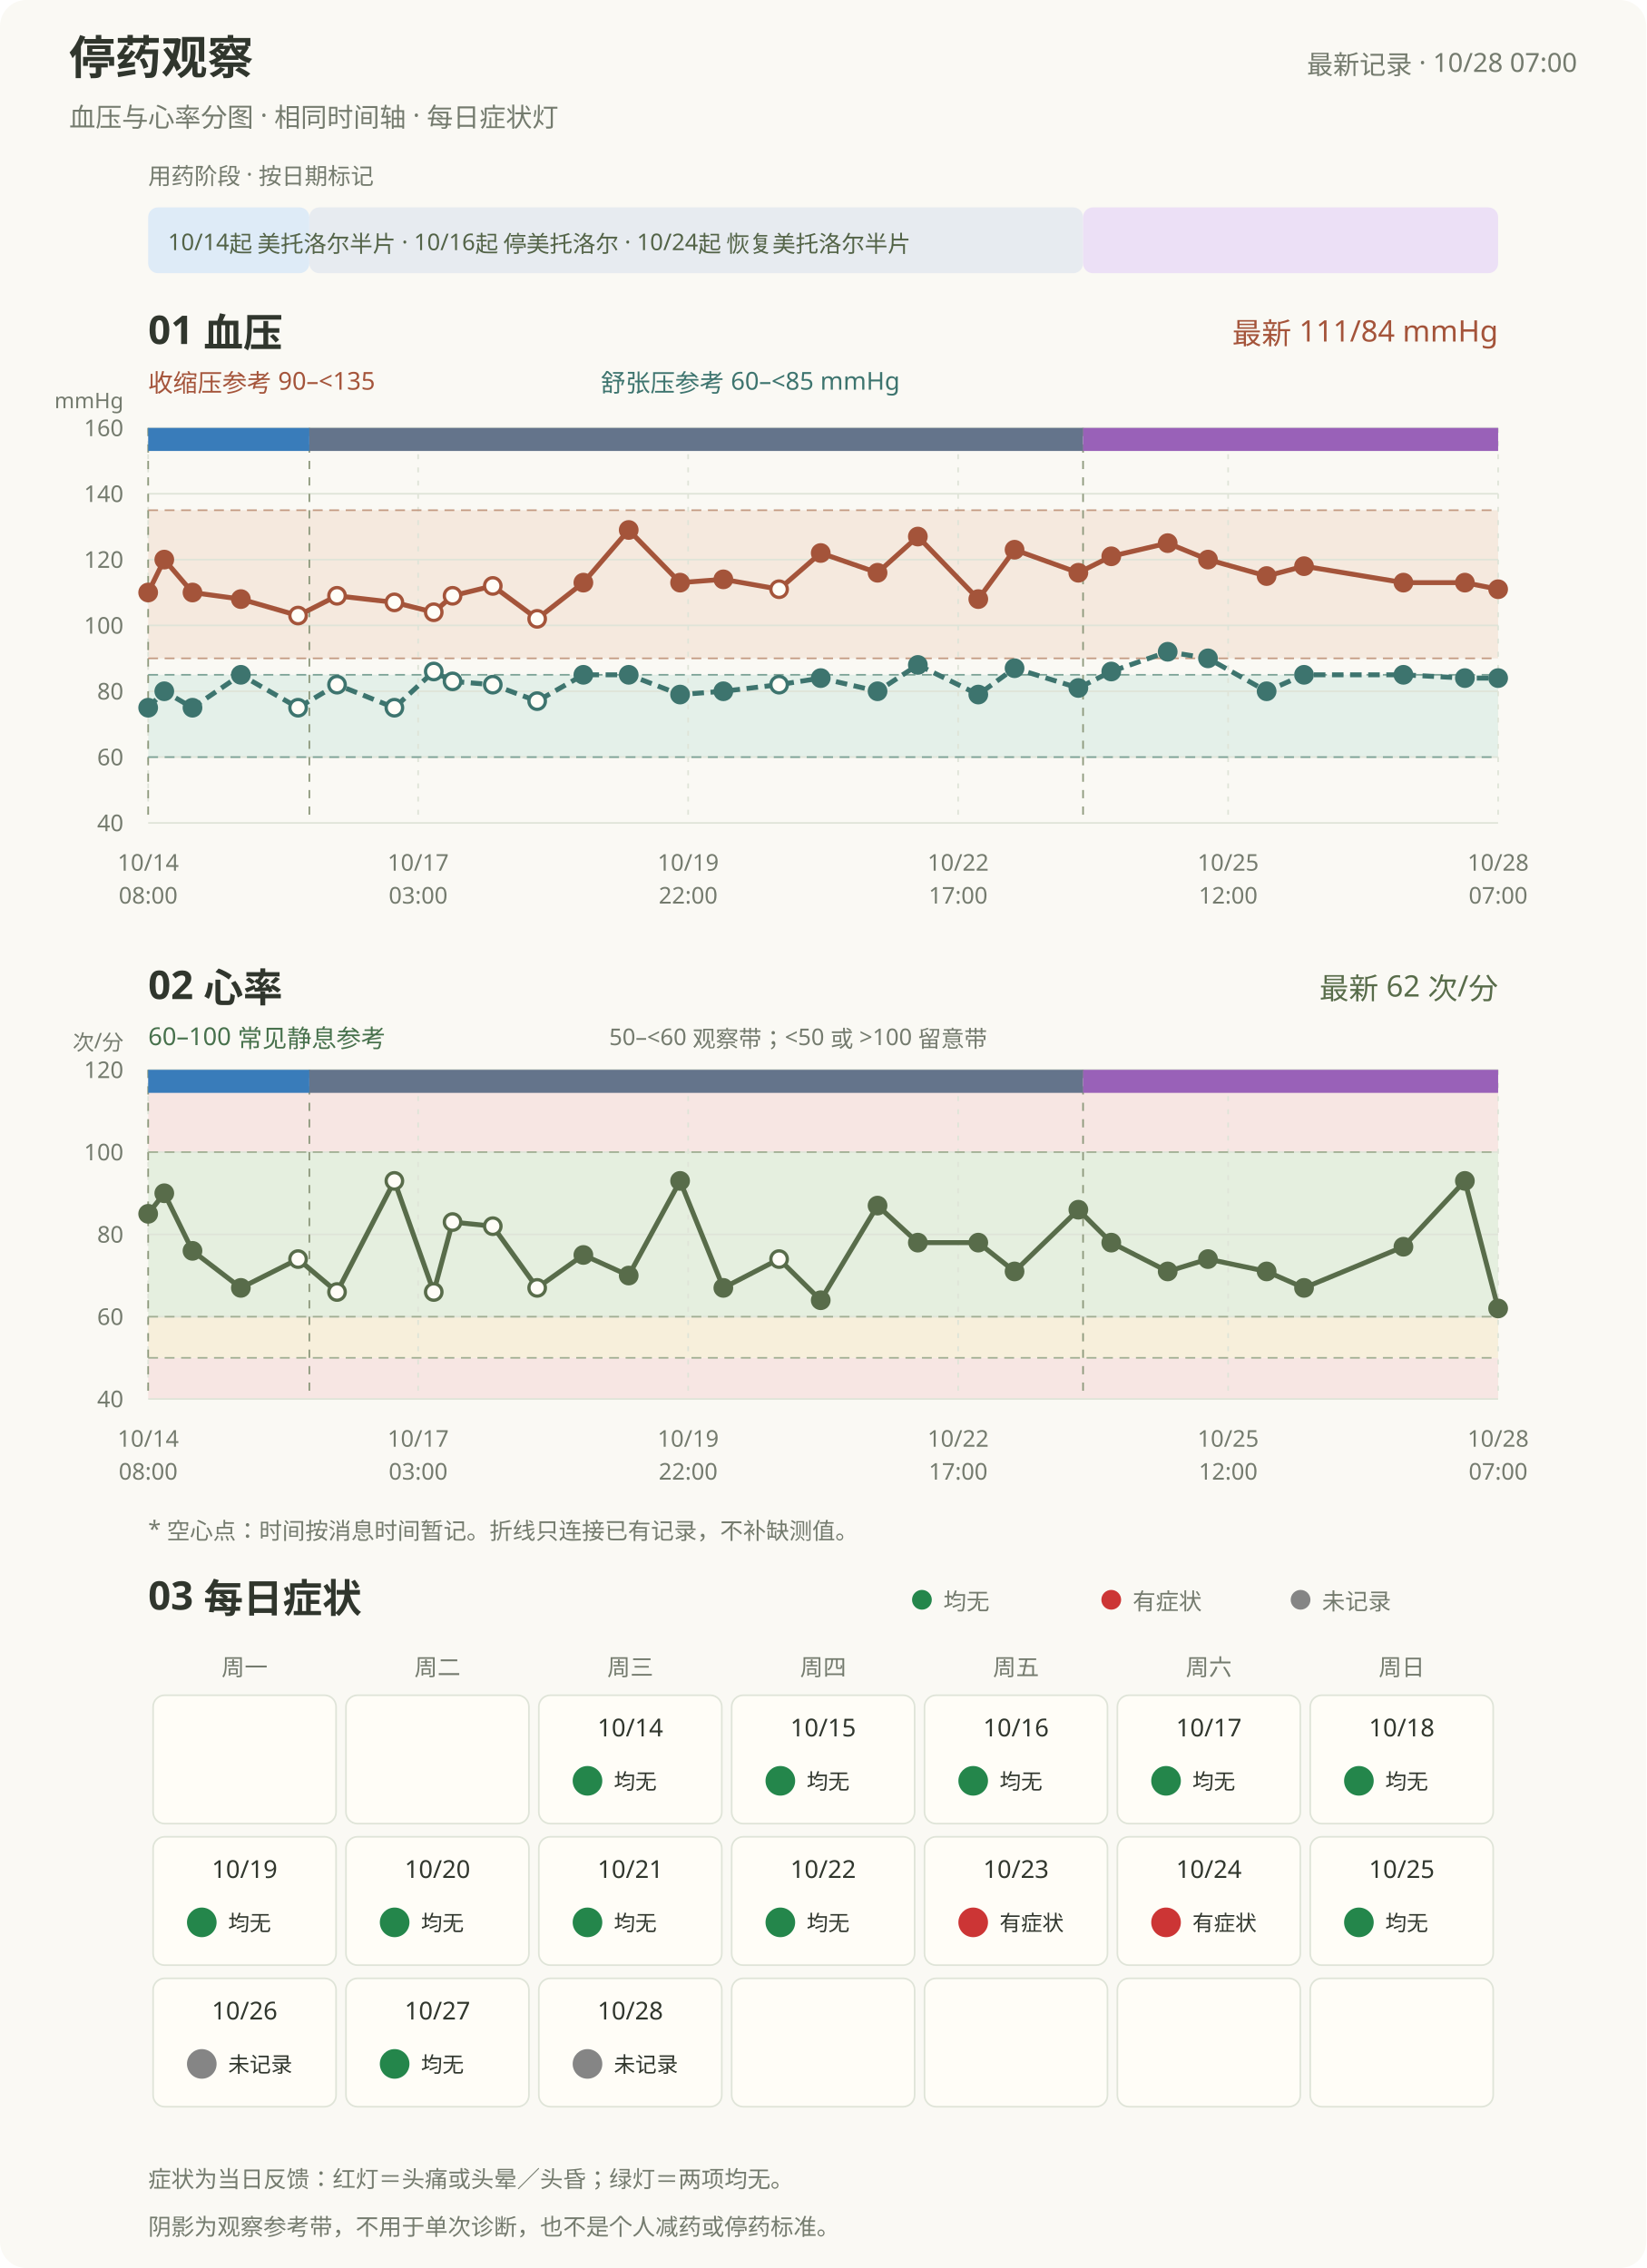
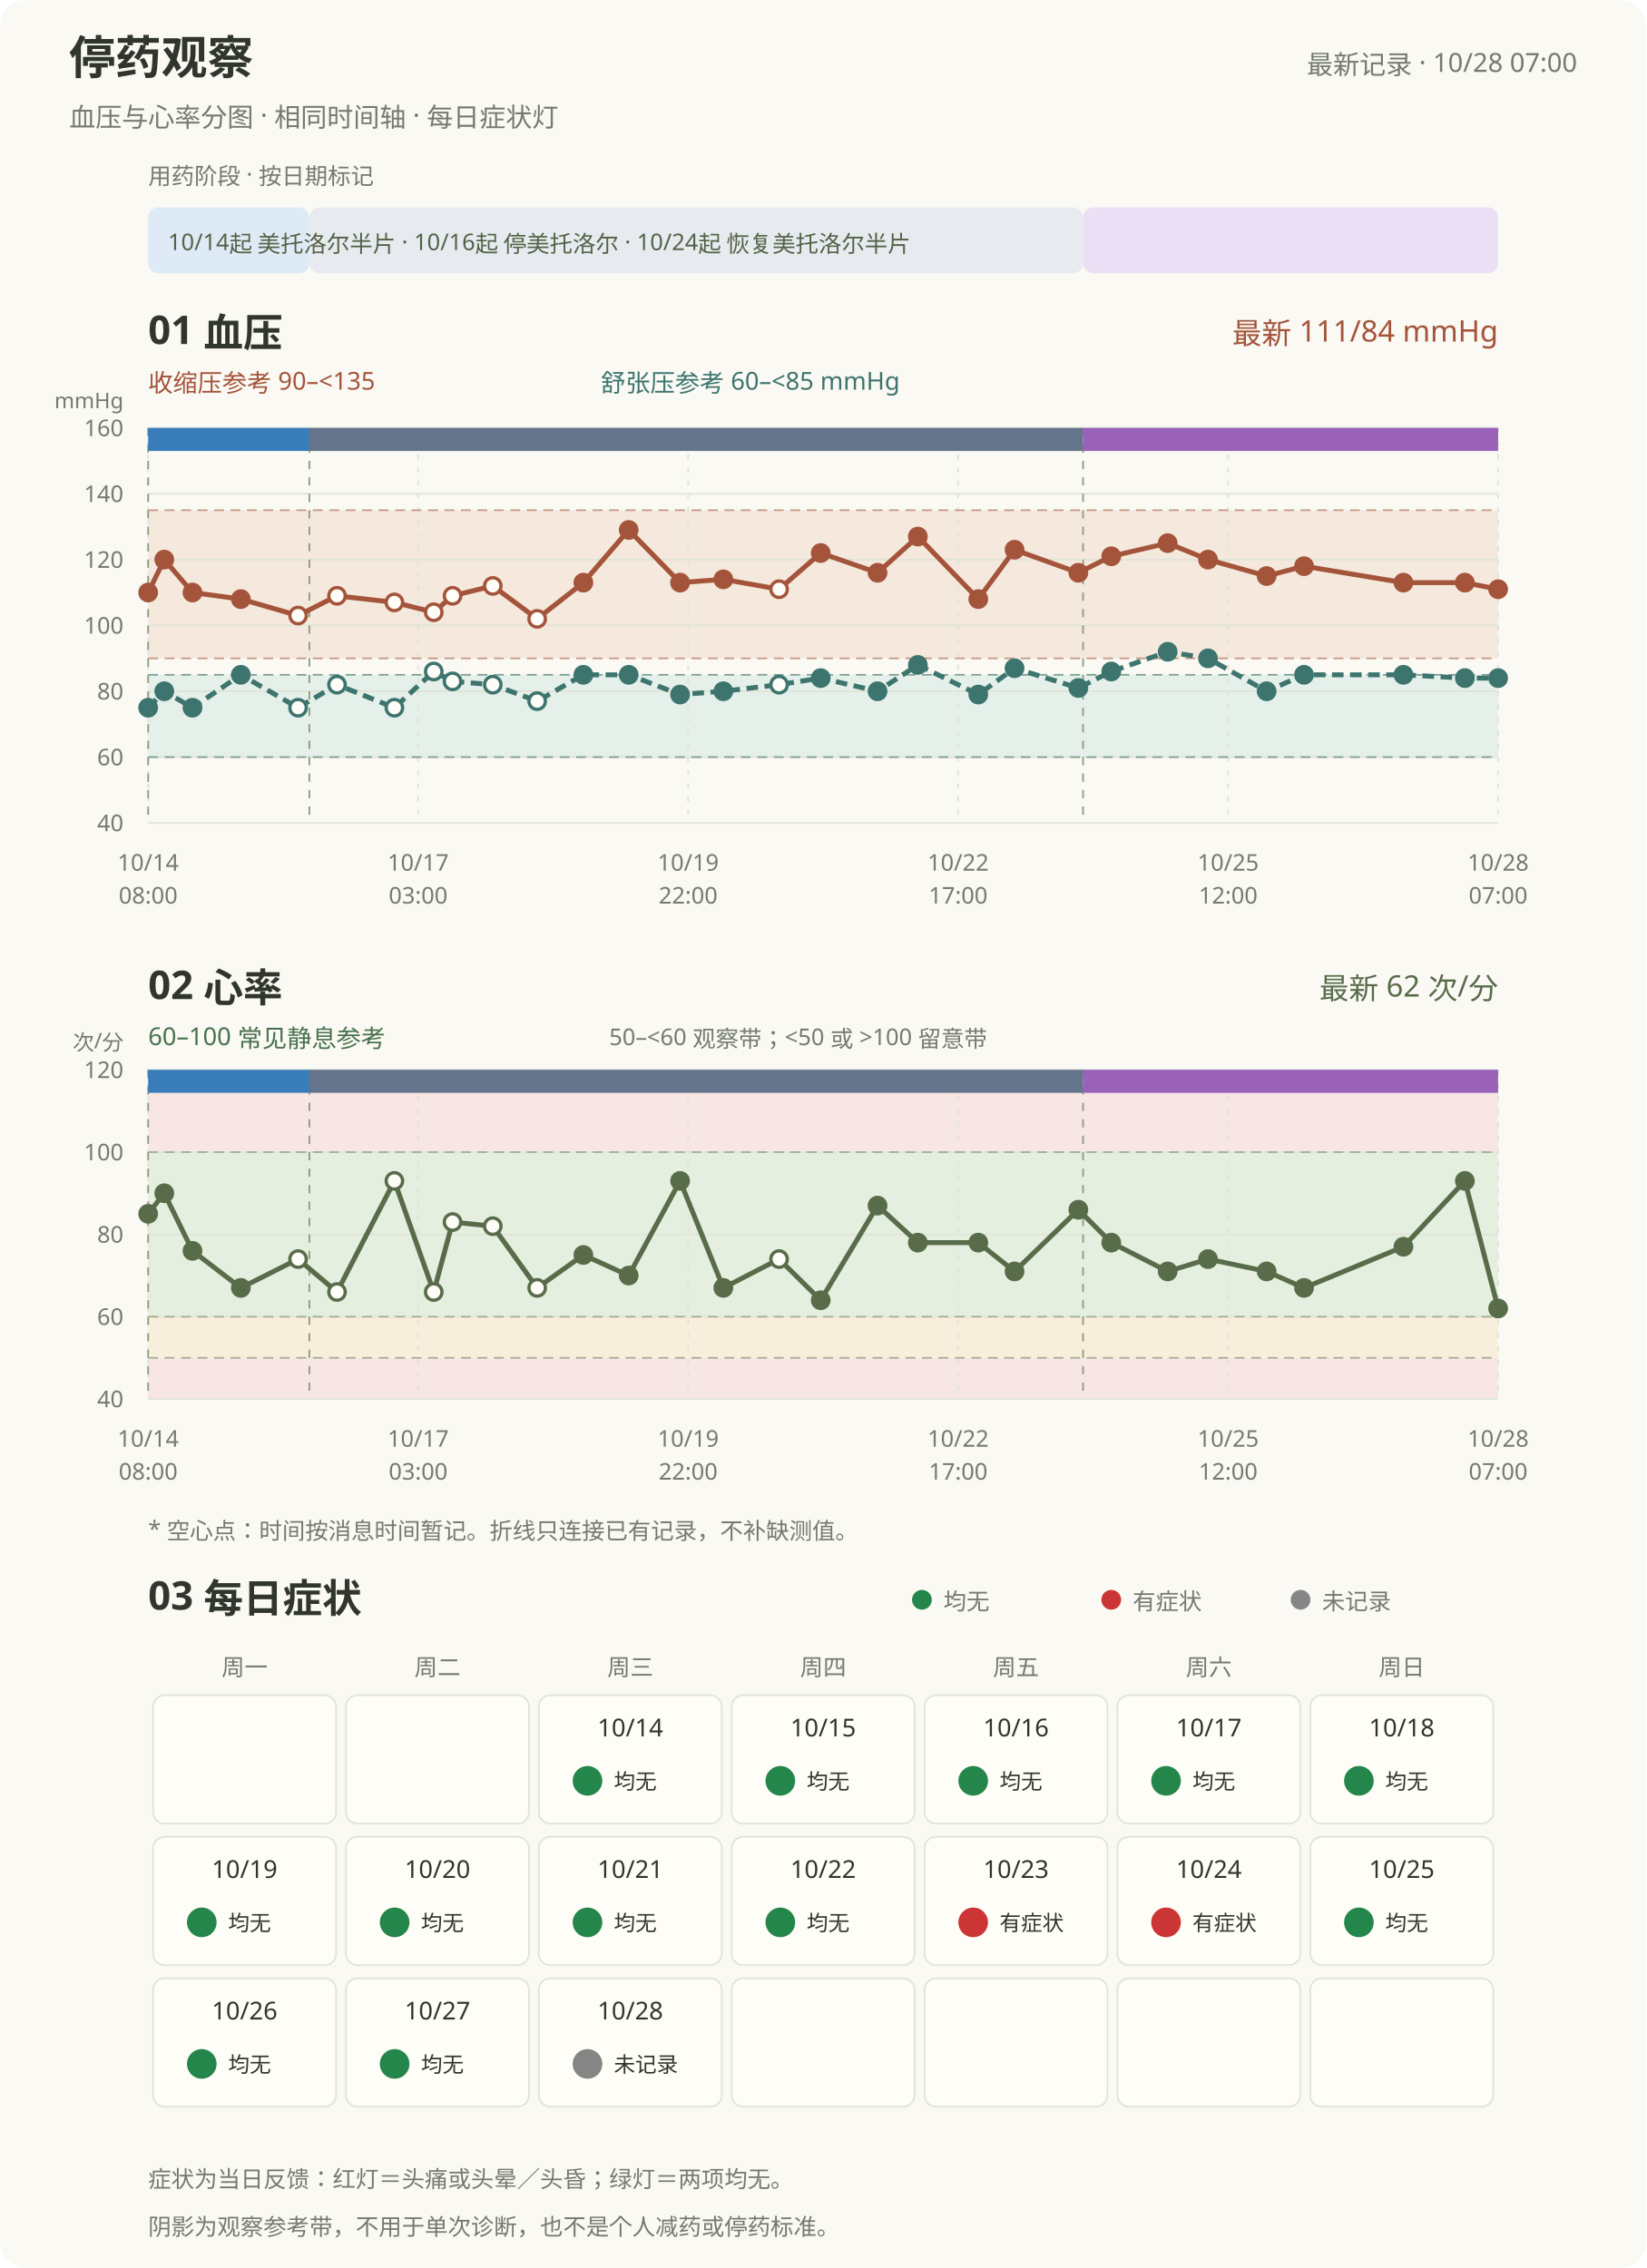
<svg xmlns="http://www.w3.org/2000/svg" viewBox="0 0 1000 1378" role="img" aria-labelledby="title desc">
  <rect width="1000" height="1378" rx="16" fill="#faf9f4" />
  <g font-family="system-ui,Microsoft YaHei,sans-serif" fill="#30362d">
    <text x="42" y="45" font-size="28" fill="#30362d" font-weight="600">停药观察</text>
    <text x="958" y="45" font-size="16" fill="#747b6e" text-anchor="end">最新记录 · 10/28 07:00</text>
    <text x="42" y="77" font-size="16" fill="#747b6e">血压与心率分图 · 相同时间轴 · 每日症状灯</text>
    <text x="90" y="112" font-size="14" fill="#747b6e">用药阶段 · 按日期标记</text>
    <rect x="90" y="126" width="97.91" height="40" rx="6" fill="#deebf7" />
    <rect x="187.91" y="126" width="469.97" height="40" rx="6" fill="#e7ebf0" />
    <rect x="657.881" y="126" width="252.119" height="40" rx="6" fill="#ece0f6" />
    <text x="102" y="152" font-size="14" fill="#536347">10/14起 美托洛尔半片 · 10/16起 停美托洛尔 · 10/24起 恢复美托洛尔半片</text>
    <text x="90" y="209" font-size="24" fill="#30362d" font-weight="600">01  血压</text>
    <text x="910" y="209" font-size="18" fill="#a4543a" text-anchor="end">最新 111/84 mmHg</text>
    <text x="90" y="238" font-size="15" fill="#a4543a">收缩压参考 90–&lt;135</text>
    <text x="365" y="238" font-size="15" fill="#3d746e">舒张压参考 60–&lt;85 mmHg</text>
    <rect data-band="systolic-90-135" x="90" y="310" width="820" height="90" fill="#f5e9de" />
    <rect data-band="diastolic-60-85" x="90" y="410" width="820" height="50" fill="#e4f0e9" />
    <text x="75" y="248" font-size="13" fill="#747b6e" text-anchor="end">mmHg</text>
    <line x1="90" y1="500" x2="910" y2="500" stroke="#dfe4d8" />
    <text x="75" y="505" font-size="14" fill="#747b6e" text-anchor="end">40</text>
    <line x1="90" y1="460" x2="910" y2="460" stroke="#dfe4d8" />
    <text x="75" y="465" font-size="14" fill="#747b6e" text-anchor="end">60</text>
    <line x1="90" y1="420" x2="910" y2="420" stroke="#dfe4d8" />
    <text x="75" y="425" font-size="14" fill="#747b6e" text-anchor="end">80</text>
    <line x1="90" y1="380" x2="910" y2="380" stroke="#dfe4d8" />
    <text x="75" y="385" font-size="14" fill="#747b6e" text-anchor="end">100</text>
    <line x1="90" y1="340" x2="910" y2="340" stroke="#dfe4d8" />
    <text x="75" y="345" font-size="14" fill="#747b6e" text-anchor="end">120</text>
    <line x1="90" y1="300" x2="910" y2="300" stroke="#dfe4d8" />
    <text x="75" y="305" font-size="14" fill="#747b6e" text-anchor="end">140</text>
    <line x1="90" y1="260" x2="910" y2="260" stroke="#dfe4d8" />
    <text x="75" y="265" font-size="14" fill="#747b6e" text-anchor="end">160</text>
    <line x1="90" y1="260" x2="90" y2="500" stroke="#dfe4d8" stroke-dasharray="3 5" />
    <text x="90" y="529" font-size="14" fill="#747b6e" text-anchor="middle">10/14</text>
    <text x="90" y="549" font-size="14" fill="#747b6e" text-anchor="middle">08:00</text>
    <line x1="254" y1="260" x2="254" y2="500" stroke="#dfe4d8" stroke-dasharray="3 5" />
    <text x="254" y="529" font-size="14" fill="#747b6e" text-anchor="middle">10/17</text>
    <text x="254" y="549" font-size="14" fill="#747b6e" text-anchor="middle">03:00</text>
    <line x1="418" y1="260" x2="418" y2="500" stroke="#dfe4d8" stroke-dasharray="3 5" />
    <text x="418" y="529" font-size="14" fill="#747b6e" text-anchor="middle">10/19</text>
    <text x="418" y="549" font-size="14" fill="#747b6e" text-anchor="middle">22:00</text>
    <line x1="582" y1="260" x2="582" y2="500" stroke="#dfe4d8" stroke-dasharray="3 5" />
    <text x="582" y="529" font-size="14" fill="#747b6e" text-anchor="middle">10/22</text>
    <text x="582" y="549" font-size="14" fill="#747b6e" text-anchor="middle">17:00</text>
    <line x1="746" y1="260" x2="746" y2="500" stroke="#dfe4d8" stroke-dasharray="3 5" />
    <text x="746" y="529" font-size="14" fill="#747b6e" text-anchor="middle">10/25</text>
    <text x="746" y="549" font-size="14" fill="#747b6e" text-anchor="middle">12:00</text>
    <line x1="910" y1="260" x2="910" y2="500" stroke="#dfe4d8" stroke-dasharray="3 5" />
    <text x="910" y="529" font-size="14" fill="#747b6e" text-anchor="middle">10/28</text>
    <text x="910" y="549" font-size="14" fill="#747b6e" text-anchor="middle">07:00</text>
    <line x1="90" y1="260" x2="90" y2="500" stroke="#8d997c" stroke-dasharray="5 5" />
    <line x1="187.91" y1="260" x2="187.91" y2="500" stroke="#8d997c" stroke-dasharray="5 5" />
    <line x1="657.881" y1="260" x2="657.881" y2="500" stroke="#8d997c" stroke-dasharray="5 5" />
    <line x1="90" y1="400" x2="910" y2="400" stroke="#c49a82" stroke-dasharray="6 4" />
    <line x1="90" y1="310" x2="910" y2="310" stroke="#c49a82" stroke-dasharray="6 4" />
    <line x1="90" y1="460" x2="910" y2="460" stroke="#7ca296" stroke-dasharray="6 4" />
    <line x1="90" y1="410" x2="910" y2="410" stroke="#7ca296" stroke-dasharray="6 4" />
    <rect data-medication-phase="2026-10-14" x="90" y="260" width="97.91" height="14" fill="#397cba" />
    <rect data-medication-phase="2026-10-16" x="187.91" y="260" width="469.97" height="14" fill="#64748b" />
    <rect data-medication-phase="2026-10-24" x="657.881" y="260" width="252.119" height="14" fill="#9961b8" />
    <polyline data-series="systolic" points="90,360 99.791,340 116.925,360 146.299,364 181.057,374 204.718,362 239.558,366 263.465,372 274.888,362 299.324,356 326.291,376 354.358,354 381.896,322 413.104,354 439.377,352 473.238,358 498.531,336 533.045,348 557.522,326 594.239,364 616.269,334 655.025,348 675.015,338 709.284,330 733.761,340 769.376,350 792.1,344 852.478,354 889.806,354 910,358" fill="none" stroke="#a4543a" stroke-width="3" stroke-linejoin="round" />
    <circle data-reading="systolic" cx="90" cy="360" r="5" stroke="#a4543a" stroke-width="2" fill="#a4543a" />
    <circle data-reading="systolic" cx="99.791" cy="340" r="5" stroke="#a4543a" stroke-width="2" fill="#a4543a" />
    <circle data-reading="systolic" cx="116.925" cy="360" r="5" stroke="#a4543a" stroke-width="2" fill="#a4543a" />
    <circle data-reading="systolic" cx="146.299" cy="364" r="5" stroke="#a4543a" stroke-width="2" fill="#a4543a" />
    <circle data-reading="systolic" cx="181.057" cy="374" r="5" stroke="#a4543a" stroke-width="2" fill="#fffdf7" />
    <circle data-reading="systolic" cx="204.718" cy="362" r="5" stroke="#a4543a" stroke-width="2" fill="#fffdf7" />
    <circle data-reading="systolic" cx="239.558" cy="366" r="5" stroke="#a4543a" stroke-width="2" fill="#fffdf7" />
    <circle data-reading="systolic" cx="263.465" cy="372" r="5" stroke="#a4543a" stroke-width="2" fill="#fffdf7" />
    <circle data-reading="systolic" cx="274.888" cy="362" r="5" stroke="#a4543a" stroke-width="2" fill="#fffdf7" />
    <circle data-reading="systolic" cx="299.324" cy="356" r="5" stroke="#a4543a" stroke-width="2" fill="#fffdf7" />
    <circle data-reading="systolic" cx="326.291" cy="376" r="5" stroke="#a4543a" stroke-width="2" fill="#fffdf7" />
    <circle data-reading="systolic" cx="354.358" cy="354" r="5" stroke="#a4543a" stroke-width="2" fill="#a4543a" />
    <circle data-reading="systolic" cx="381.896" cy="322" r="5" stroke="#a4543a" stroke-width="2" fill="#a4543a" />
    <circle data-reading="systolic" cx="413.104" cy="354" r="5" stroke="#a4543a" stroke-width="2" fill="#a4543a" />
    <circle data-reading="systolic" cx="439.377" cy="352" r="5" stroke="#a4543a" stroke-width="2" fill="#a4543a" />
    <circle data-reading="systolic" cx="473.238" cy="358" r="5" stroke="#a4543a" stroke-width="2" fill="#fffdf7" />
    <circle data-reading="systolic" cx="498.531" cy="336" r="5" stroke="#a4543a" stroke-width="2" fill="#a4543a" />
    <circle data-reading="systolic" cx="533.045" cy="348" r="5" stroke="#a4543a" stroke-width="2" fill="#a4543a" />
    <circle data-reading="systolic" cx="557.522" cy="326" r="5" stroke="#a4543a" stroke-width="2" fill="#a4543a" />
    <circle data-reading="systolic" cx="594.239" cy="364" r="5" stroke="#a4543a" stroke-width="2" fill="#a4543a" />
    <circle data-reading="systolic" cx="616.269" cy="334" r="5" stroke="#a4543a" stroke-width="2" fill="#a4543a" />
    <circle data-reading="systolic" cx="655.025" cy="348" r="5" stroke="#a4543a" stroke-width="2" fill="#a4543a" />
    <circle data-reading="systolic" cx="675.015" cy="338" r="5" stroke="#a4543a" stroke-width="2" fill="#a4543a" />
    <circle data-reading="systolic" cx="709.284" cy="330" r="5" stroke="#a4543a" stroke-width="2" fill="#a4543a" />
    <circle data-reading="systolic" cx="733.761" cy="340" r="5" stroke="#a4543a" stroke-width="2" fill="#a4543a" />
    <circle data-reading="systolic" cx="769.376" cy="350" r="5" stroke="#a4543a" stroke-width="2" fill="#a4543a" />
    <circle data-reading="systolic" cx="792.1" cy="344" r="5" stroke="#a4543a" stroke-width="2" fill="#a4543a" />
    <circle data-reading="systolic" cx="852.478" cy="354" r="5" stroke="#a4543a" stroke-width="2" fill="#a4543a" />
    <circle data-reading="systolic" cx="889.806" cy="354" r="5" stroke="#a4543a" stroke-width="2" fill="#a4543a" />
    <circle data-reading="systolic" cx="910" cy="358" r="5" stroke="#a4543a" stroke-width="2" fill="#a4543a" />
    <polyline data-series="diastolic" points="90,430 99.791,420 116.925,430 146.299,410 181.057,430 204.718,416 239.558,430 263.465,408 274.888,414 299.324,416 326.291,426 354.358,410 381.896,410 413.104,422 439.377,420 473.238,416 498.531,412 533.045,420 557.522,404 594.239,422 616.269,406 655.025,418 675.015,408 709.284,396 733.761,400 769.376,420 792.1,410 852.478,410 889.806,412 910,412" fill="none" stroke="#3d746e" stroke-width="3" stroke-linejoin="round" stroke-dasharray="7 4" />
    <circle data-reading="diastolic" cx="90" cy="430" r="5" stroke="#3d746e" stroke-width="2" fill="#3d746e" />
    <circle data-reading="diastolic" cx="99.791" cy="420" r="5" stroke="#3d746e" stroke-width="2" fill="#3d746e" />
    <circle data-reading="diastolic" cx="116.925" cy="430" r="5" stroke="#3d746e" stroke-width="2" fill="#3d746e" />
    <circle data-reading="diastolic" cx="146.299" cy="410" r="5" stroke="#3d746e" stroke-width="2" fill="#3d746e" />
    <circle data-reading="diastolic" cx="181.057" cy="430" r="5" stroke="#3d746e" stroke-width="2" fill="#fffdf7" />
    <circle data-reading="diastolic" cx="204.718" cy="416" r="5" stroke="#3d746e" stroke-width="2" fill="#fffdf7" />
    <circle data-reading="diastolic" cx="239.558" cy="430" r="5" stroke="#3d746e" stroke-width="2" fill="#fffdf7" />
    <circle data-reading="diastolic" cx="263.465" cy="408" r="5" stroke="#3d746e" stroke-width="2" fill="#fffdf7" />
    <circle data-reading="diastolic" cx="274.888" cy="414" r="5" stroke="#3d746e" stroke-width="2" fill="#fffdf7" />
    <circle data-reading="diastolic" cx="299.324" cy="416" r="5" stroke="#3d746e" stroke-width="2" fill="#fffdf7" />
    <circle data-reading="diastolic" cx="326.291" cy="426" r="5" stroke="#3d746e" stroke-width="2" fill="#fffdf7" />
    <circle data-reading="diastolic" cx="354.358" cy="410" r="5" stroke="#3d746e" stroke-width="2" fill="#3d746e" />
    <circle data-reading="diastolic" cx="381.896" cy="410" r="5" stroke="#3d746e" stroke-width="2" fill="#3d746e" />
    <circle data-reading="diastolic" cx="413.104" cy="422" r="5" stroke="#3d746e" stroke-width="2" fill="#3d746e" />
    <circle data-reading="diastolic" cx="439.377" cy="420" r="5" stroke="#3d746e" stroke-width="2" fill="#3d746e" />
    <circle data-reading="diastolic" cx="473.238" cy="416" r="5" stroke="#3d746e" stroke-width="2" fill="#fffdf7" />
    <circle data-reading="diastolic" cx="498.531" cy="412" r="5" stroke="#3d746e" stroke-width="2" fill="#3d746e" />
    <circle data-reading="diastolic" cx="533.045" cy="420" r="5" stroke="#3d746e" stroke-width="2" fill="#3d746e" />
    <circle data-reading="diastolic" cx="557.522" cy="404" r="5" stroke="#3d746e" stroke-width="2" fill="#3d746e" />
    <circle data-reading="diastolic" cx="594.239" cy="422" r="5" stroke="#3d746e" stroke-width="2" fill="#3d746e" />
    <circle data-reading="diastolic" cx="616.269" cy="406" r="5" stroke="#3d746e" stroke-width="2" fill="#3d746e" />
    <circle data-reading="diastolic" cx="655.025" cy="418" r="5" stroke="#3d746e" stroke-width="2" fill="#3d746e" />
    <circle data-reading="diastolic" cx="675.015" cy="408" r="5" stroke="#3d746e" stroke-width="2" fill="#3d746e" />
    <circle data-reading="diastolic" cx="709.284" cy="396" r="5" stroke="#3d746e" stroke-width="2" fill="#3d746e" />
    <circle data-reading="diastolic" cx="733.761" cy="400" r="5" stroke="#3d746e" stroke-width="2" fill="#3d746e" />
    <circle data-reading="diastolic" cx="769.376" cy="420" r="5" stroke="#3d746e" stroke-width="2" fill="#3d746e" />
    <circle data-reading="diastolic" cx="792.1" cy="410" r="5" stroke="#3d746e" stroke-width="2" fill="#3d746e" />
    <circle data-reading="diastolic" cx="852.478" cy="410" r="5" stroke="#3d746e" stroke-width="2" fill="#3d746e" />
    <circle data-reading="diastolic" cx="889.806" cy="412" r="5" stroke="#3d746e" stroke-width="2" fill="#3d746e" />
    <circle data-reading="diastolic" cx="910" cy="412" r="5" stroke="#3d746e" stroke-width="2" fill="#3d746e" />
    <text x="90" y="607" font-size="24" fill="#30362d" font-weight="600">02  心率</text>
    <text x="910" y="607" font-size="18" fill="#586c4a" text-anchor="end">最新 62 次/分</text>
    <text x="90" y="635" font-size="15" fill="#47714c">60–100 常见静息参考</text>
    <text x="370" y="635" font-size="14" fill="#747b6e">50–&lt;60 观察带；&lt;50 或 &gt;100 留意带</text>
    <rect data-band="heart-low" x="90" y="825" width="820" height="25" fill="#f7e6e3" />
    <rect data-band="heart-observe" x="90" y="800" width="820" height="25" fill="#f7efdb" />
    <rect data-band="heart-reference-60-100" x="90" y="700" width="820" height="100" fill="#e5efdf" />
    <rect data-band="heart-high" x="90" y="650" width="820" height="50" fill="#f7e6e3" />
    <text x="75" y="638" font-size="13" fill="#747b6e" text-anchor="end">次/分</text>
    <line x1="90" y1="850" x2="910" y2="850" stroke="#dfe4d8" />
    <text x="75" y="855" font-size="14" fill="#747b6e" text-anchor="end">40</text>
    <line x1="90" y1="800" x2="910" y2="800" stroke="#dfe4d8" />
    <text x="75" y="805" font-size="14" fill="#747b6e" text-anchor="end">60</text>
    <line x1="90" y1="750" x2="910" y2="750" stroke="#dfe4d8" />
    <text x="75" y="755" font-size="14" fill="#747b6e" text-anchor="end">80</text>
    <line x1="90" y1="700" x2="910" y2="700" stroke="#dfe4d8" />
    <text x="75" y="705" font-size="14" fill="#747b6e" text-anchor="end">100</text>
    <line x1="90" y1="650" x2="910" y2="650" stroke="#dfe4d8" />
    <text x="75" y="655" font-size="14" fill="#747b6e" text-anchor="end">120</text>
    <line x1="90" y1="650" x2="90" y2="850" stroke="#dfe4d8" stroke-dasharray="3 5" />
    <text x="90" y="879" font-size="14" fill="#747b6e" text-anchor="middle">10/14</text>
    <text x="90" y="899" font-size="14" fill="#747b6e" text-anchor="middle">08:00</text>
    <line x1="254" y1="650" x2="254" y2="850" stroke="#dfe4d8" stroke-dasharray="3 5" />
    <text x="254" y="879" font-size="14" fill="#747b6e" text-anchor="middle">10/17</text>
    <text x="254" y="899" font-size="14" fill="#747b6e" text-anchor="middle">03:00</text>
    <line x1="418" y1="650" x2="418" y2="850" stroke="#dfe4d8" stroke-dasharray="3 5" />
    <text x="418" y="879" font-size="14" fill="#747b6e" text-anchor="middle">10/19</text>
    <text x="418" y="899" font-size="14" fill="#747b6e" text-anchor="middle">22:00</text>
    <line x1="582" y1="650" x2="582" y2="850" stroke="#dfe4d8" stroke-dasharray="3 5" />
    <text x="582" y="879" font-size="14" fill="#747b6e" text-anchor="middle">10/22</text>
    <text x="582" y="899" font-size="14" fill="#747b6e" text-anchor="middle">17:00</text>
    <line x1="746" y1="650" x2="746" y2="850" stroke="#dfe4d8" stroke-dasharray="3 5" />
    <text x="746" y="879" font-size="14" fill="#747b6e" text-anchor="middle">10/25</text>
    <text x="746" y="899" font-size="14" fill="#747b6e" text-anchor="middle">12:00</text>
    <line x1="910" y1="650" x2="910" y2="850" stroke="#dfe4d8" stroke-dasharray="3 5" />
    <text x="910" y="879" font-size="14" fill="#747b6e" text-anchor="middle">10/28</text>
    <text x="910" y="899" font-size="14" fill="#747b6e" text-anchor="middle">07:00</text>
    <line x1="90" y1="650" x2="90" y2="850" stroke="#8d997c" stroke-dasharray="5 5" />
    <line x1="187.91" y1="650" x2="187.91" y2="850" stroke="#8d997c" stroke-dasharray="5 5" />
    <line x1="657.881" y1="650" x2="657.881" y2="850" stroke="#8d997c" stroke-dasharray="5 5" />
    <line x1="90" y1="825" x2="910" y2="825" stroke="#a2af94" stroke-dasharray="6 4" />
    <line x1="90" y1="800" x2="910" y2="800" stroke="#a2af94" stroke-dasharray="6 4" />
    <line x1="90" y1="700" x2="910" y2="700" stroke="#a2af94" stroke-dasharray="6 4" />
    <rect data-medication-phase="2026-10-14" x="90" y="650" width="97.91" height="14" fill="#397cba" />
    <rect data-medication-phase="2026-10-16" x="187.91" y="650" width="469.97" height="14" fill="#64748b" />
    <rect data-medication-phase="2026-10-24" x="657.881" y="650" width="252.119" height="14" fill="#9961b8" />
    <polyline data-series="heartRate" points="90,737.5 99.791,725 116.925,760 146.299,782.5 181.057,765 204.718,785 239.558,717.5 263.465,785 274.888,742.5 299.324,745 326.291,782.5 354.358,762.5 381.896,775 413.104,717.5 439.377,782.5 473.238,765 498.531,790 533.045,732.5 557.522,755 594.239,755 616.269,772.5 655.025,735 675.015,755 709.284,772.5 733.761,765 769.376,772.5 792.1,782.5 852.478,757.5 889.806,717.5 910,795" fill="none" stroke="#586c4a" stroke-width="3" stroke-linejoin="round" />
    <circle data-reading="heartRate" cx="90" cy="737.5" r="5" stroke="#586c4a" stroke-width="2" fill="#586c4a" />
    <circle data-reading="heartRate" cx="99.791" cy="725" r="5" stroke="#586c4a" stroke-width="2" fill="#586c4a" />
    <circle data-reading="heartRate" cx="116.925" cy="760" r="5" stroke="#586c4a" stroke-width="2" fill="#586c4a" />
    <circle data-reading="heartRate" cx="146.299" cy="782.5" r="5" stroke="#586c4a" stroke-width="2" fill="#586c4a" />
    <circle data-reading="heartRate" cx="181.057" cy="765" r="5" stroke="#586c4a" stroke-width="2" fill="#fffdf7" />
    <circle data-reading="heartRate" cx="204.718" cy="785" r="5" stroke="#586c4a" stroke-width="2" fill="#fffdf7" />
    <circle data-reading="heartRate" cx="239.558" cy="717.5" r="5" stroke="#586c4a" stroke-width="2" fill="#fffdf7" />
    <circle data-reading="heartRate" cx="263.465" cy="785" r="5" stroke="#586c4a" stroke-width="2" fill="#fffdf7" />
    <circle data-reading="heartRate" cx="274.888" cy="742.5" r="5" stroke="#586c4a" stroke-width="2" fill="#fffdf7" />
    <circle data-reading="heartRate" cx="299.324" cy="745" r="5" stroke="#586c4a" stroke-width="2" fill="#fffdf7" />
    <circle data-reading="heartRate" cx="326.291" cy="782.5" r="5" stroke="#586c4a" stroke-width="2" fill="#fffdf7" />
    <circle data-reading="heartRate" cx="354.358" cy="762.5" r="5" stroke="#586c4a" stroke-width="2" fill="#586c4a" />
    <circle data-reading="heartRate" cx="381.896" cy="775" r="5" stroke="#586c4a" stroke-width="2" fill="#586c4a" />
    <circle data-reading="heartRate" cx="413.104" cy="717.5" r="5" stroke="#586c4a" stroke-width="2" fill="#586c4a" />
    <circle data-reading="heartRate" cx="439.377" cy="782.5" r="5" stroke="#586c4a" stroke-width="2" fill="#586c4a" />
    <circle data-reading="heartRate" cx="473.238" cy="765" r="5" stroke="#586c4a" stroke-width="2" fill="#fffdf7" />
    <circle data-reading="heartRate" cx="498.531" cy="790" r="5" stroke="#586c4a" stroke-width="2" fill="#586c4a" />
    <circle data-reading="heartRate" cx="533.045" cy="732.5" r="5" stroke="#586c4a" stroke-width="2" fill="#586c4a" />
    <circle data-reading="heartRate" cx="557.522" cy="755" r="5" stroke="#586c4a" stroke-width="2" fill="#586c4a" />
    <circle data-reading="heartRate" cx="594.239" cy="755" r="5" stroke="#586c4a" stroke-width="2" fill="#586c4a" />
    <circle data-reading="heartRate" cx="616.269" cy="772.5" r="5" stroke="#586c4a" stroke-width="2" fill="#586c4a" />
    <circle data-reading="heartRate" cx="655.025" cy="735" r="5" stroke="#586c4a" stroke-width="2" fill="#586c4a" />
    <circle data-reading="heartRate" cx="675.015" cy="755" r="5" stroke="#586c4a" stroke-width="2" fill="#586c4a" />
    <circle data-reading="heartRate" cx="709.284" cy="772.5" r="5" stroke="#586c4a" stroke-width="2" fill="#586c4a" />
    <circle data-reading="heartRate" cx="733.761" cy="765" r="5" stroke="#586c4a" stroke-width="2" fill="#586c4a" />
    <circle data-reading="heartRate" cx="769.376" cy="772.5" r="5" stroke="#586c4a" stroke-width="2" fill="#586c4a" />
    <circle data-reading="heartRate" cx="792.1" cy="782.5" r="5" stroke="#586c4a" stroke-width="2" fill="#586c4a" />
    <circle data-reading="heartRate" cx="852.478" cy="757.5" r="5" stroke="#586c4a" stroke-width="2" fill="#586c4a" />
    <circle data-reading="heartRate" cx="889.806" cy="717.5" r="5" stroke="#586c4a" stroke-width="2" fill="#586c4a" />
    <circle data-reading="heartRate" cx="910" cy="795" r="5" stroke="#586c4a" stroke-width="2" fill="#586c4a" />
    <text x="90" y="934" font-size="14" fill="#747b6e">* 空心点：时间按消息时间暂记。折线只连接已有记录，不补缺测值。</text>
    <text x="90" y="978" font-size="24" fill="#30362d" font-weight="600">03  每日症状</text>
    <circle cx="560" cy="972" r="6" fill="#24864b" />
    <text x="573" y="978" font-size="14" fill="#747b6e">均无</text>
    <circle cx="675" cy="972" r="6" fill="#cc3535" />
    <text x="688" y="978" font-size="14" fill="#747b6e">有症状</text>
    <circle cx="790" cy="972" r="6" fill="#858585" />
    <text x="803" y="978" font-size="14" fill="#747b6e">未记录</text>
    <text x="148.571" y="1018" font-size="14" fill="#747b6e" text-anchor="middle">周一</text>
    <text x="265.714" y="1018" font-size="14" fill="#747b6e" text-anchor="middle">周二</text>
    <text x="382.857" y="1018" font-size="14" fill="#747b6e" text-anchor="middle">周三</text>
    <text x="500" y="1018" font-size="14" fill="#747b6e" text-anchor="middle">周四</text>
    <text x="617.143" y="1018" font-size="14" fill="#747b6e" text-anchor="middle">周五</text>
    <text x="734.286" y="1018" font-size="14" fill="#747b6e" text-anchor="middle">周六</text>
    <text x="851.429" y="1018" font-size="14" fill="#747b6e" text-anchor="middle">周日</text>
    <rect x="93" y="1030" width="111.143" height="78" rx="7" fill="#fffdf7" stroke="#dfe4d8" />
    <rect x="210.143" y="1030" width="111.143" height="78" rx="7" fill="#fffdf7" stroke="#dfe4d8" />
    <rect x="327.286" y="1030" width="111.143" height="78" rx="7" fill="#fffdf7" stroke="#dfe4d8" />
    <rect x="444.429" y="1030" width="111.143" height="78" rx="7" fill="#fffdf7" stroke="#dfe4d8" />
    <rect x="561.571" y="1030" width="111.143" height="78" rx="7" fill="#fffdf7" stroke="#dfe4d8" />
    <rect x="678.714" y="1030" width="111.143" height="78" rx="7" fill="#fffdf7" stroke="#dfe4d8" />
    <rect x="795.857" y="1030" width="111.143" height="78" rx="7" fill="#fffdf7" stroke="#dfe4d8" />
    <rect x="93" y="1116" width="111.143" height="78" rx="7" fill="#fffdf7" stroke="#dfe4d8" />
    <rect x="210.143" y="1116" width="111.143" height="78" rx="7" fill="#fffdf7" stroke="#dfe4d8" />
    <rect x="327.286" y="1116" width="111.143" height="78" rx="7" fill="#fffdf7" stroke="#dfe4d8" />
    <rect x="444.429" y="1116" width="111.143" height="78" rx="7" fill="#fffdf7" stroke="#dfe4d8" />
    <rect x="561.571" y="1116" width="111.143" height="78" rx="7" fill="#fffdf7" stroke="#dfe4d8" />
    <rect x="678.714" y="1116" width="111.143" height="78" rx="7" fill="#fffdf7" stroke="#dfe4d8" />
    <rect x="795.857" y="1116" width="111.143" height="78" rx="7" fill="#fffdf7" stroke="#dfe4d8" />
    <rect x="93" y="1202" width="111.143" height="78" rx="7" fill="#fffdf7" stroke="#dfe4d8" />
    <rect x="210.143" y="1202" width="111.143" height="78" rx="7" fill="#fffdf7" stroke="#dfe4d8" />
    <rect x="327.286" y="1202" width="111.143" height="78" rx="7" fill="#fffdf7" stroke="#dfe4d8" />
    <rect x="444.429" y="1202" width="111.143" height="78" rx="7" fill="#fffdf7" stroke="#dfe4d8" />
    <rect x="561.571" y="1202" width="111.143" height="78" rx="7" fill="#fffdf7" stroke="#dfe4d8" />
    <rect x="678.714" y="1202" width="111.143" height="78" rx="7" fill="#fffdf7" stroke="#dfe4d8" />
    <rect x="795.857" y="1202" width="111.143" height="78" rx="7" fill="#fffdf7" stroke="#dfe4d8" />
    <g data-symptom-date="2026-10-14" role="img" aria-label="2026-10-14 头痛：无，头晕／头昏：无">
      <text x="382.857" y="1055" font-size="15" fill="#30362d" text-anchor="middle">10/14</text>
      <circle cx="356.857" cy="1082" r="9" fill="#24864b" />
      <text x="372.857" y="1087" font-size="13" fill="#30362d">均无</text>
    </g>
    <g data-symptom-date="2026-10-15" role="img" aria-label="2026-10-15 头痛：无，头晕／头昏：无">
      <text x="500" y="1055" font-size="15" fill="#30362d" text-anchor="middle">10/15</text>
      <circle cx="474" cy="1082" r="9" fill="#24864b" />
      <text x="490" y="1087" font-size="13" fill="#30362d">均无</text>
    </g>
    <g data-symptom-date="2026-10-16" role="img" aria-label="2026-10-16 头痛：无，头晕／头昏：无">
      <text x="617.143" y="1055" font-size="15" fill="#30362d" text-anchor="middle">10/16</text>
      <circle cx="591.143" cy="1082" r="9" fill="#24864b" />
      <text x="607.143" y="1087" font-size="13" fill="#30362d">均无</text>
    </g>
    <g data-symptom-date="2026-10-17" role="img" aria-label="2026-10-17 头痛：无，头晕／头昏：无">
      <text x="734.286" y="1055" font-size="15" fill="#30362d" text-anchor="middle">10/17</text>
      <circle cx="708.286" cy="1082" r="9" fill="#24864b" />
      <text x="724.286" y="1087" font-size="13" fill="#30362d">均无</text>
    </g>
    <g data-symptom-date="2026-10-18" role="img" aria-label="2026-10-18 头痛：无，头晕／头昏：无">
      <text x="851.429" y="1055" font-size="15" fill="#30362d" text-anchor="middle">10/18</text>
      <circle cx="825.429" cy="1082" r="9" fill="#24864b" />
      <text x="841.429" y="1087" font-size="13" fill="#30362d">均无</text>
    </g>
    <g data-symptom-date="2026-10-19" role="img" aria-label="2026-10-19 头痛：无，头晕／头昏：无，其他不适：20:00 心脏不舒服">
      <text x="148.571" y="1141" font-size="15" fill="#30362d" text-anchor="middle">10/19</text>
      <circle cx="122.571" cy="1168" r="9" fill="#24864b" />
      <text x="138.571" y="1173" font-size="13" fill="#30362d">均无</text>
    </g>
    <g data-symptom-date="2026-10-20" role="img" aria-label="2026-10-20 头痛：无，头晕／头昏：无">
      <text x="265.714" y="1141" font-size="15" fill="#30362d" text-anchor="middle">10/20</text>
      <circle cx="239.714" cy="1168" r="9" fill="#24864b" />
      <text x="255.714" y="1173" font-size="13" fill="#30362d">均无</text>
    </g>
    <g data-symptom-date="2026-10-21" role="img" aria-label="2026-10-21 头痛：无，头晕／头昏：无">
      <text x="382.857" y="1141" font-size="15" fill="#30362d" text-anchor="middle">10/21</text>
      <circle cx="356.857" cy="1168" r="9" fill="#24864b" />
      <text x="372.857" y="1173" font-size="13" fill="#30362d">均无</text>
    </g>
    <g data-symptom-date="2026-10-22" role="img" aria-label="2026-10-22 头痛：无，头晕／头昏：无">
      <text x="500" y="1141" font-size="15" fill="#30362d" text-anchor="middle">10/22</text>
      <circle cx="474" cy="1168" r="9" fill="#24864b" />
      <text x="490" y="1173" font-size="13" fill="#30362d">均无</text>
    </g>
    <g data-symptom-date="2026-10-23" role="img" aria-label="2026-10-23 头痛：未记录，头晕／头昏：有，其他不适：心脏不舒服">
      <text x="617.143" y="1141" font-size="15" fill="#30362d" text-anchor="middle">10/23</text>
      <circle cx="591.143" cy="1168" r="9" fill="#cc3535" />
      <text x="607.143" y="1173" font-size="13" fill="#30362d">有症状</text>
    </g>
    <g data-symptom-date="2026-10-24" role="img" aria-label="2026-10-24 头痛：有，头晕／头昏：有，其他不适：心脏不舒服">
      <text x="734.286" y="1141" font-size="15" fill="#30362d" text-anchor="middle">10/24</text>
      <circle cx="708.286" cy="1168" r="9" fill="#cc3535" />
      <text x="724.286" y="1173" font-size="13" fill="#30362d">有症状</text>
    </g>
    <g data-symptom-date="2026-10-25" role="img" aria-label="2026-10-25 头痛：无，头晕／头昏：无，其他不适：心脏疼痛有改善">
      <text x="851.429" y="1141" font-size="15" fill="#30362d" text-anchor="middle">10/25</text>
      <circle cx="825.429" cy="1168" r="9" fill="#24864b" />
      <text x="841.429" y="1173" font-size="13" fill="#30362d">均无</text>
    </g>
-     <g data-symptom-date="2026-10-26" role="img" aria-label="2026-10-26 头痛：未记录，头晕／头昏：未记录">
+     <g data-symptom-date="2026-10-26" role="img" aria-label="2026-10-26 头痛：无，头晕／头昏：无，其他不适：无症状">
      <text x="148.571" y="1227" font-size="15" fill="#30362d" text-anchor="middle">10/26</text>
-       <circle cx="122.571" cy="1254" r="9" fill="#858585" />
-       <text x="138.571" y="1259" font-size="13" fill="#30362d">未记录</text>
+       <circle cx="122.571" cy="1254" r="9" fill="#24864b" />
+       <text x="138.571" y="1259" font-size="13" fill="#30362d">均无</text>
    </g>
    <g data-symptom-date="2026-10-27" role="img" aria-label="2026-10-27 头痛：无，头晕／头昏：无">
      <text x="265.714" y="1227" font-size="15" fill="#30362d" text-anchor="middle">10/27</text>
      <circle cx="239.714" cy="1254" r="9" fill="#24864b" />
      <text x="255.714" y="1259" font-size="13" fill="#30362d">均无</text>
    </g>
    <g data-symptom-date="2026-10-28" role="img" aria-label="2026-10-28 头痛：未记录，头晕／头昏：未记录">
      <text x="382.857" y="1227" font-size="15" fill="#30362d" text-anchor="middle">10/28</text>
      <circle cx="356.857" cy="1254" r="9" fill="#858585" />
      <text x="372.857" y="1259" font-size="13" fill="#30362d">未记录</text>
    </g>
    <text x="90" y="1329" font-size="14" fill="#747b6e">症状为当日反馈：红灯＝头痛或头晕／头昏；绿灯＝两项均无。</text>
    <text x="90" y="1358" font-size="14" fill="#747b6e">阴影为观察参考带，不用于单次诊断，也不是个人减药或停药标准。</text>
  </g>
</svg>
